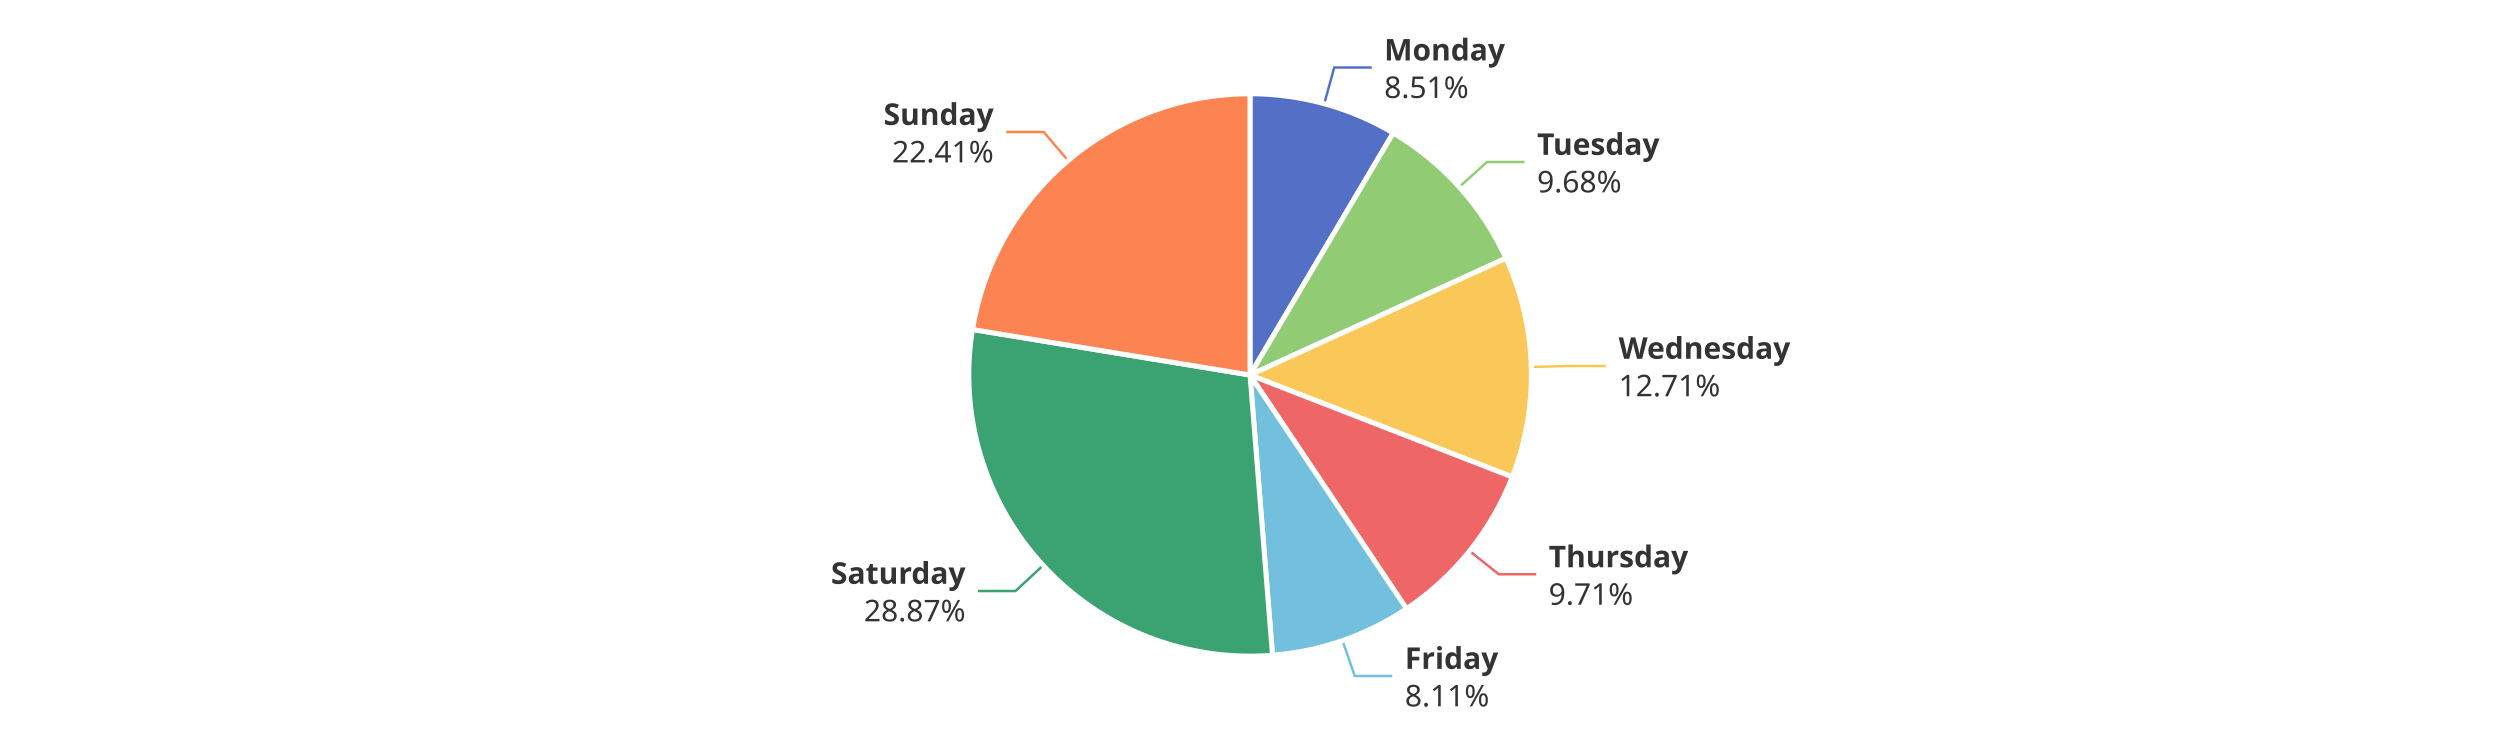
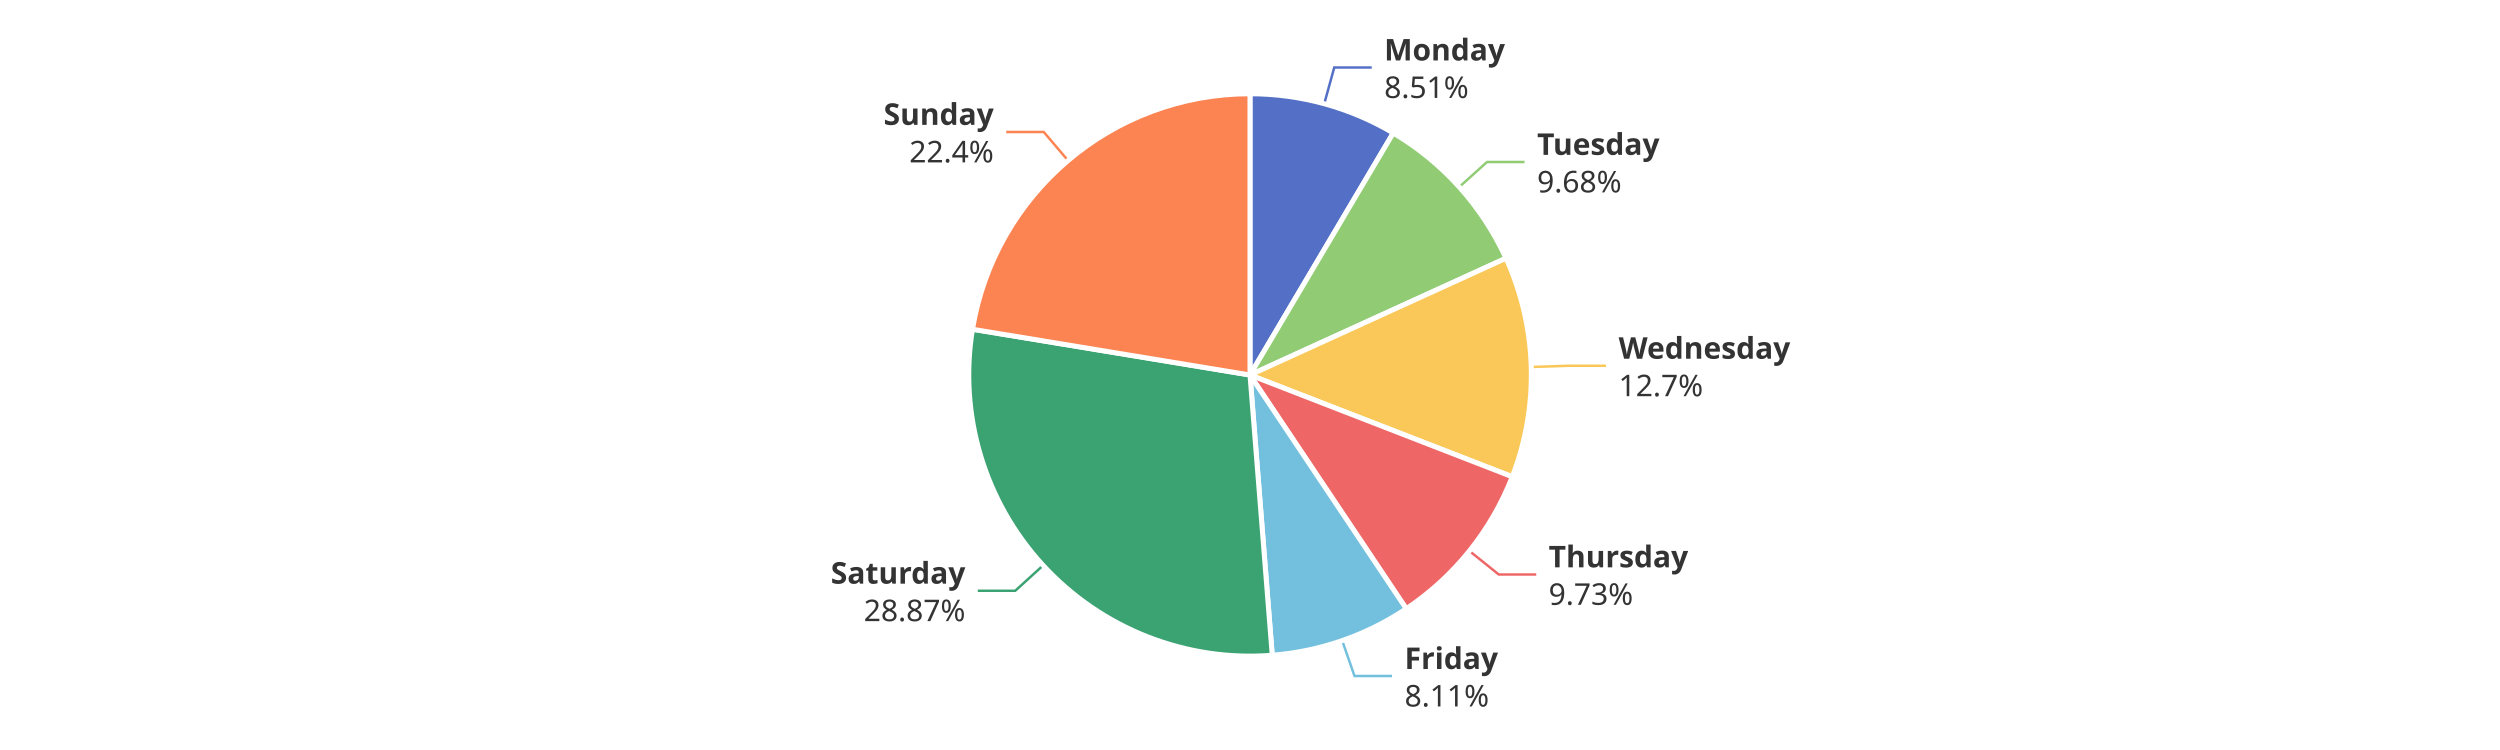
<svg xmlns="http://www.w3.org/2000/svg" width="1000" height="300" version="1.1" baseProfile="full" viewBox="0 0 1000 300">
  <rect width="1000" height="300" x="0" y="0" id="0" fill="#ffffff" />
  <polyline points="529.7 41.5 533.7 27 548.7 27" fill="none" stroke="#5470c6" />
  <polyline points="583.7 74.8 594.8 64.8 609.8 64.8" fill="none" stroke="#91cc75" />
-   <polyline points="612.5 146.8 627.4 146.4 642.4 146.4" fill="none" stroke="#fac858" />
-   <polyline points="587.8 220.4 599.5 229.7 614.5 229.7" fill="none" stroke="#ee6666" />
-   <polyline points="537 256.2 541.9 270.4 556.9 270.4" fill="none" stroke="#73c0de" />
-   <polyline points="417.2 226.2 406.2 236.4 391.2 236.4" fill="none" stroke="#3ba272" />
+   <polyline points="612.5 146.8 627.4 146.3 642.4 146.3" fill="none" stroke="#fac858" />
+   <polyline points="587.8 220.4 599.5 229.8 614.5 229.8" fill="none" stroke="#ee6666" />
+   <polyline points="536.9 256.3 541.8 270.4 556.8 270.4" fill="none" stroke="#73c0de" />
+   <polyline points="417.2 226.2 406.1 236.3 391.1 236.3" fill="none" stroke="#3ba272" />
  <polyline points="427.2 64.2 417.5 52.8 402.5 52.8" fill="none" stroke="#fc8452" />
  <path d="M500 37.5A112.5 112.5 0 0 1 557.3 53.2L500 150Z" fill="#5470c6" stroke="#fff" stroke-width="2" stroke-linejoin="round" />
  <path d="M557.3 53.2A112.5 112.5 0 0 1 602.4 103.3L500 150Z" fill="#91cc75" stroke="#fff" stroke-width="2" stroke-linejoin="round" />
-   <path d="M602.4 103.3A112.5 112.5 0 0 1 604.9 190.8L500 150Z" fill="#fac858" stroke="#fff" stroke-width="2" stroke-linejoin="round" />
-   <path d="M604.9 190.8A112.5 112.5 0 0 1 562.6 243.5L500 150Z" fill="#ee6666" stroke="#fff" stroke-width="2" stroke-linejoin="round" />
-   <path d="M562.6 243.5A112.5 112.5 0 0 1 509 262.1L500 150Z" fill="#73c0de" stroke="#fff" stroke-width="2" stroke-linejoin="round" />
-   <path d="M509 262.1A112.5 112.5 0 0 1 389 131.8L500 150Z" fill="#3ba272" stroke="#fff" stroke-width="2" stroke-linejoin="round" />
-   <path d="M389 131.8A112.5 112.5 0 0 1 500 37.5L500 150Z" fill="#fc8452" stroke="#fff" stroke-width="2" stroke-linejoin="round" />
-   <path d="M0 -15l42.8 0l0 30l-42.8 0Z" transform="translate(553.6824 27.0295)" fill="none" />
-   <text dominant-baseline="central" text-anchor="start" style="font-size:12px;font-family:sans-serif;font-weight:bold;" y="-7.5" transform="translate(553.6824 27.0295)" fill="#333" stroke="rgb(255,255,255)" stroke-width="2" paint-order="stroke" stroke-miterlimit="2">Monday</text>
-   <text dominant-baseline="central" text-anchor="start" style="font-size:12px;font-family:sans-serif;" y="7.5" transform="translate(553.6824 27.0295)" fill="#333" stroke="rgb(255,255,255)" stroke-width="2" paint-order="stroke" stroke-miterlimit="2">8.51%</text>
-   <path d="M0 -15l46.2 0l0 30l-46.2 0Z" transform="translate(614.8403 64.7851)" fill="none" />
-   <text dominant-baseline="central" text-anchor="start" style="font-size:12px;font-family:sans-serif;font-weight:bold;" y="-7.5" transform="translate(614.8403 64.7851)" fill="#333" stroke="rgb(255,255,255)" stroke-width="2" paint-order="stroke" stroke-miterlimit="2">Tuesday</text>
-   <text dominant-baseline="central" text-anchor="start" style="font-size:12px;font-family:sans-serif;" y="7.5" transform="translate(614.8403 64.7851)" fill="#333" stroke="rgb(255,255,255)" stroke-width="2" paint-order="stroke" stroke-miterlimit="2">9.68%</text>
-   <path d="M0 -15l63.6 0l0 30l-63.6 0Z" transform="translate(647.4479 146.3555)" fill="none" />
-   <text dominant-baseline="central" text-anchor="start" style="font-size:12px;font-family:sans-serif;font-weight:bold;" y="-7.5" transform="translate(647.4479 146.3555)" fill="#333" stroke="rgb(255,255,255)" stroke-width="2" paint-order="stroke" stroke-miterlimit="2">Wednesday</text>
-   <text dominant-baseline="central" text-anchor="start" style="font-size:12px;font-family:sans-serif;" y="7.5" transform="translate(647.4479 146.3555)" fill="#333" stroke="rgb(255,255,255)" stroke-width="2" paint-order="stroke" stroke-miterlimit="2">12.71%</text>
-   <path d="M0 -15l50.2 0l0 30l-50.2 0Z" transform="translate(619.4798 229.7497)" fill="none" />
-   <text dominant-baseline="central" text-anchor="start" style="font-size:12px;font-family:sans-serif;font-weight:bold;" y="-7.5" transform="translate(619.4798 229.7497)" fill="#333" stroke="rgb(255,255,255)" stroke-width="2" paint-order="stroke" stroke-miterlimit="2">Thursday</text>
-   <text dominant-baseline="central" text-anchor="start" style="font-size:12px;font-family:sans-serif;" y="7.5" transform="translate(619.4798 229.7497)" fill="#333" stroke="rgb(255,255,255)" stroke-width="2" paint-order="stroke" stroke-miterlimit="2">9.71%</text>
-   <path d="M0 -15l34.2 0l0 30l-34.2 0Z" transform="translate(561.9431 270.4036)" fill="none" />
-   <text dominant-baseline="central" text-anchor="start" style="font-size:12px;font-family:sans-serif;font-weight:bold;" y="-7.5" transform="translate(561.9431 270.4036)" fill="#333" stroke="rgb(255,255,255)" stroke-width="2" paint-order="stroke" stroke-miterlimit="2">Friday</text>
-   <text dominant-baseline="central" text-anchor="start" style="font-size:12px;font-family:sans-serif;" y="7.5" transform="translate(561.9431 270.4036)" fill="#333" stroke="rgb(255,255,255)" stroke-width="2" paint-order="stroke" stroke-miterlimit="2">8.11%</text>
-   <path d="M-48.2 -15l48.2 0l0 30l-48.2 0Z" transform="translate(386.2109 236.3705)" fill="none" />
-   <text dominant-baseline="central" text-anchor="end" style="font-size:12px;font-family:sans-serif;font-weight:bold;" y="-7.5" transform="translate(386.2109 236.3705)" fill="#333" stroke="rgb(255,255,255)" stroke-width="2" paint-order="stroke" stroke-miterlimit="2">Saturday</text>
-   <text dominant-baseline="central" text-anchor="end" style="font-size:12px;font-family:sans-serif;" y="7.5" transform="translate(386.2109 236.3705)" fill="#333" stroke="rgb(255,255,255)" stroke-width="2" paint-order="stroke" stroke-miterlimit="2">28.87%</text>
-   <path d="M-40.9 -15l40.9 0l0 30l-40.9 0Z" transform="translate(397.4698 52.8145)" fill="none" />
-   <text dominant-baseline="central" text-anchor="end" style="font-size:12px;font-family:sans-serif;font-weight:bold;" y="-7.5" transform="translate(397.4698 52.8145)" fill="#333" stroke="rgb(255,255,255)" stroke-width="2" paint-order="stroke" stroke-miterlimit="2">Sunday</text>
-   <text dominant-baseline="central" text-anchor="end" style="font-size:12px;font-family:sans-serif;" y="7.5" transform="translate(397.4698 52.8145)" fill="#333" stroke="rgb(255,255,255)" stroke-width="2" paint-order="stroke" stroke-miterlimit="2">22.41%</text>
+   <path d="M602.4 103.3A112.5 112.5 0 0 1 604.9 190.7L500 150Z" fill="#fac858" stroke="#fff" stroke-width="2" stroke-linejoin="round" />
+   <path d="M604.9 190.7A112.5 112.5 0 0 1 562.5 243.5L500 150Z" fill="#ee6666" stroke="#fff" stroke-width="2" stroke-linejoin="round" />
+   <path d="M562.5 243.5A112.5 112.5 0 0 1 508.9 262.1L500 150Z" fill="#73c0de" stroke="#fff" stroke-width="2" stroke-linejoin="round" />
+   <path d="M508.9 262.1A112.5 112.5 0 0 1 389 131.7L500 150Z" fill="#3ba272" stroke="#fff" stroke-width="2" stroke-linejoin="round" />
+   <path d="M389 131.7A112.5 112.5 0 0 1 500 37.5L500 150Z" fill="#fc8452" stroke="#fff" stroke-width="2" stroke-linejoin="round" />
+   <path d="M0 -15l42.8 0l0 30l-42.8 0Z" transform="translate(553.6857 27.0304)" fill="none" />
+   <text dominant-baseline="central" text-anchor="start" style="font-size:12px;font-family:sans-serif;font-weight:bold;" y="-7.5" transform="translate(553.6857 27.0304)" fill="#333" stroke="rgb(255,255,255)" stroke-width="2" paint-order="stroke" stroke-miterlimit="2">Monday</text>
+   <text dominant-baseline="central" text-anchor="start" style="font-size:12px;font-family:sans-serif;" y="7.5" transform="translate(553.6857 27.0304)" fill="#333" stroke="rgb(255,255,255)" stroke-width="2" paint-order="stroke" stroke-miterlimit="2">8.51%</text>
+   <path d="M0 -15l46.2 0l0 30l-46.2 0Z" transform="translate(614.8474 64.7931)" fill="none" />
+   <text dominant-baseline="central" text-anchor="start" style="font-size:12px;font-family:sans-serif;font-weight:bold;" y="-7.5" transform="translate(614.8474 64.7931)" fill="#333" stroke="rgb(255,255,255)" stroke-width="2" paint-order="stroke" stroke-miterlimit="2">Tuesday</text>
+   <text dominant-baseline="central" text-anchor="start" style="font-size:12px;font-family:sans-serif;" y="7.5" transform="translate(614.8474 64.7931)" fill="#333" stroke="rgb(255,255,255)" stroke-width="2" paint-order="stroke" stroke-miterlimit="2">9.68%</text>
+   <path d="M0 -15l63.6 0l0 30l-63.6 0Z" transform="translate(647.4473 146.3351)" fill="none" />
+   <text dominant-baseline="central" text-anchor="start" style="font-size:12px;font-family:sans-serif;font-weight:bold;" y="-7.5" transform="translate(647.4473 146.3351)" fill="#333" stroke="rgb(255,255,255)" stroke-width="2" paint-order="stroke" stroke-miterlimit="2">Wednesday</text>
+   <text dominant-baseline="central" text-anchor="start" style="font-size:12px;font-family:sans-serif;" y="7.5" transform="translate(647.4473 146.3351)" fill="#333" stroke="rgb(255,255,255)" stroke-width="2" paint-order="stroke" stroke-miterlimit="2">12.7%</text>
+   <path d="M0 -15l50.2 0l0 30l-50.2 0Z" transform="translate(619.4619 229.772)" fill="none" />
+   <text dominant-baseline="central" text-anchor="start" style="font-size:12px;font-family:sans-serif;font-weight:bold;" y="-7.5" transform="translate(619.4619 229.772)" fill="#333" stroke="rgb(255,255,255)" stroke-width="2" paint-order="stroke" stroke-miterlimit="2">Thursday</text>
+   <text dominant-baseline="central" text-anchor="start" style="font-size:12px;font-family:sans-serif;" y="7.5" transform="translate(619.4619 229.772)" fill="#333" stroke="rgb(255,255,255)" stroke-width="2" paint-order="stroke" stroke-miterlimit="2">9.73%</text>
+   <path d="M0 -15l34.2 0l0 30l-34.2 0Z" transform="translate(561.8336 270.4417)" fill="none" />
+   <text dominant-baseline="central" text-anchor="start" style="font-size:12px;font-family:sans-serif;font-weight:bold;" y="-7.5" transform="translate(561.8336 270.4417)" fill="#333" stroke="rgb(255,255,255)" stroke-width="2" paint-order="stroke" stroke-miterlimit="2">Friday</text>
+   <text dominant-baseline="central" text-anchor="start" style="font-size:12px;font-family:sans-serif;" y="7.5" transform="translate(561.8336 270.4417)" fill="#333" stroke="rgb(255,255,255)" stroke-width="2" paint-order="stroke" stroke-miterlimit="2">8.11%</text>
+   <path d="M-48.2 -15l48.2 0l0 30l-48.2 0Z" transform="translate(386.1495 236.3038)" fill="none" />
+   <text dominant-baseline="central" text-anchor="end" style="font-size:12px;font-family:sans-serif;font-weight:bold;" y="-7.5" transform="translate(386.1495 236.3038)" fill="#333" stroke="rgb(255,255,255)" stroke-width="2" paint-order="stroke" stroke-miterlimit="2">Saturday</text>
+   <text dominant-baseline="central" text-anchor="end" style="font-size:12px;font-family:sans-serif;" y="7.5" transform="translate(386.1495 236.3038)" fill="#333" stroke="rgb(255,255,255)" stroke-width="2" paint-order="stroke" stroke-miterlimit="2">28.87%</text>
+   <path d="M-40.9 -15l40.9 0l0 30l-40.9 0Z" transform="translate(397.4935 52.7944)" fill="none" />
+   <text dominant-baseline="central" text-anchor="end" style="font-size:12px;font-family:sans-serif;font-weight:bold;" y="-7.5" transform="translate(397.4935 52.7944)" fill="#333" stroke="rgb(255,255,255)" stroke-width="2" paint-order="stroke" stroke-miterlimit="2">Sunday</text>
+   <text dominant-baseline="central" text-anchor="end" style="font-size:12px;font-family:sans-serif;" y="7.5" transform="translate(397.4935 52.7944)" fill="#333" stroke="rgb(255,255,255)" stroke-width="2" paint-order="stroke" stroke-miterlimit="2">22.4%</text>
</svg>
